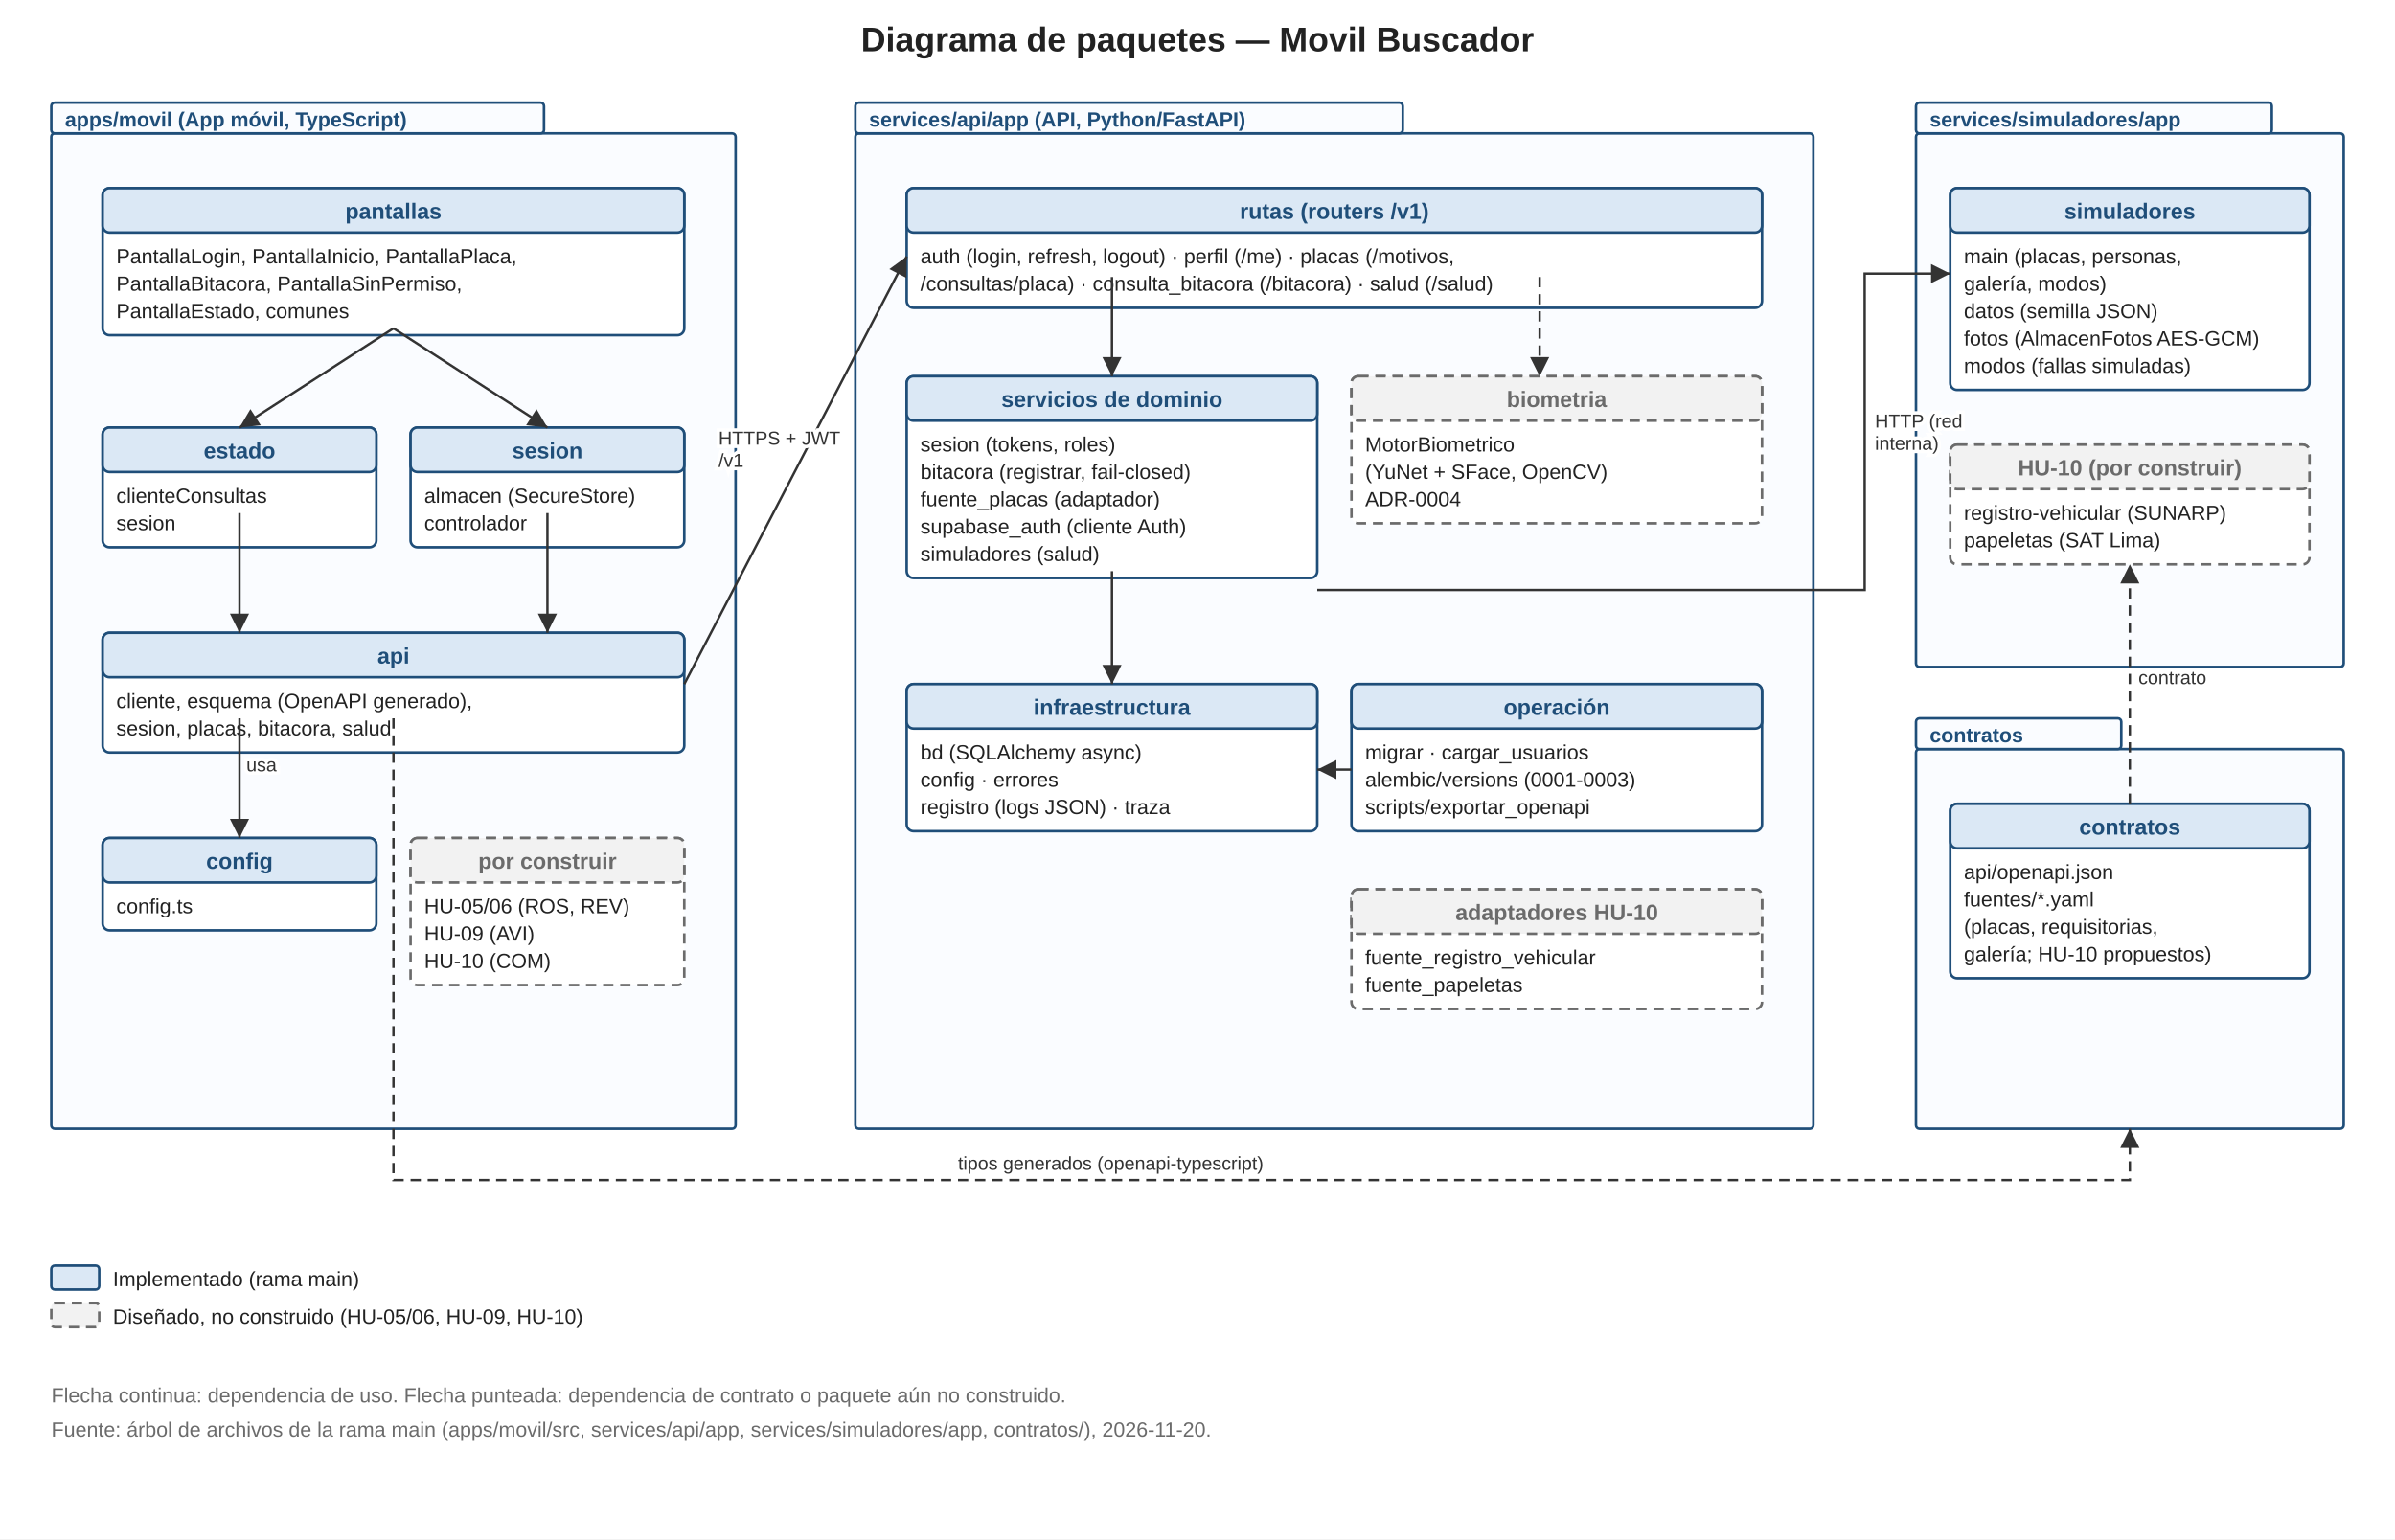
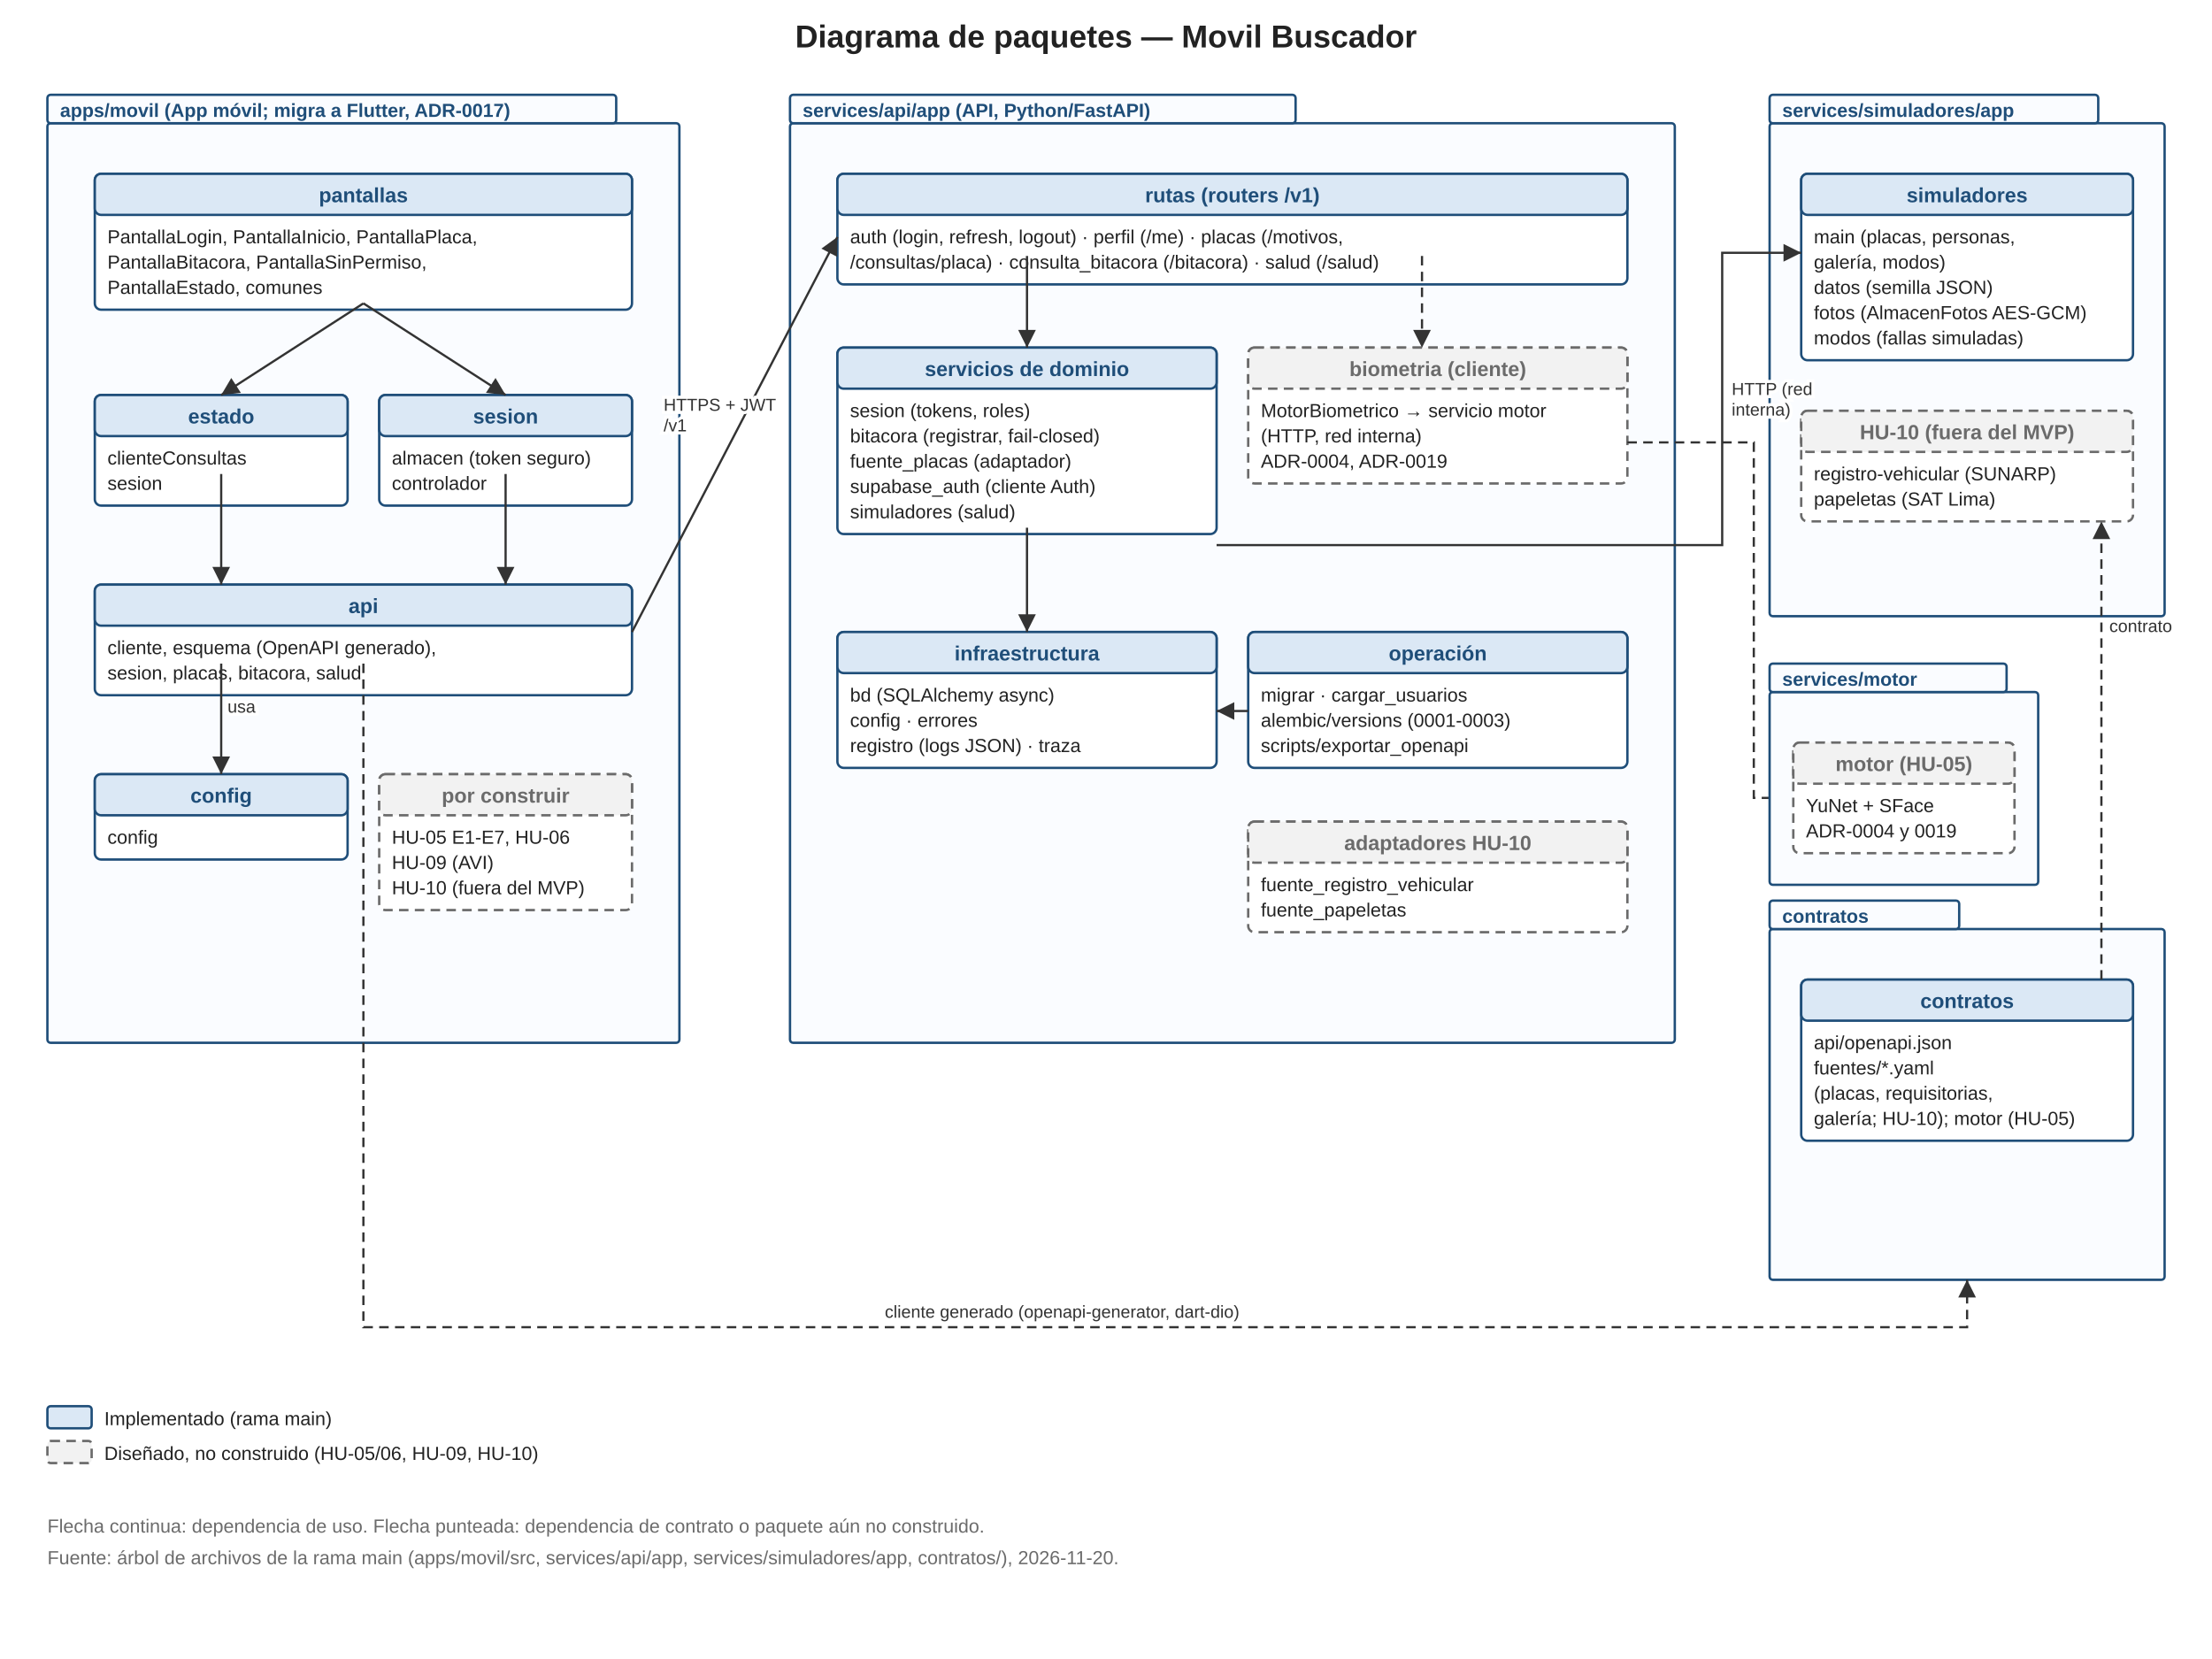
- <svg xmlns="http://www.w3.org/2000/svg" width="1400" height="900" viewBox="0 0 1400 900">
+ <svg xmlns="http://www.w3.org/2000/svg" width="1400" height="1050" viewBox="0 0 1400 1050">
  <defs>
    <marker id="fl" viewBox="0 0 10 10" refX="10" refY="5" markerWidth="8" markerHeight="8" orient="auto-start-reverse">
      <path d="M0,0 L10,5 L0,10 z" fill="#333" />
    </marker>
    <marker id="fli" viewBox="0 0 10 10" refX="10" refY="5" markerWidth="8" markerHeight="8" orient="auto-start-reverse">
      <path d="M0,0 L10,5 L0,10 z" fill="#333" />
    </marker>
  </defs>
  <rect width="100%" height="100%" fill="#fff" />
  <text x="700.0" y="30" font-family="Arial, Helvetica, sans-serif" font-size="20" fill="#222" text-anchor="middle" font-weight="bold">Diagrama de paquetes — Movil Buscador</text>
  <rect x="30" y="78" width="400" height="582" rx="2" fill="#fafcff" stroke="#1f4e79" stroke-width="1.5" />
-   <rect x="30" y="60" width="288" height="18" rx="2" fill="#fafcff" stroke="#1f4e79" stroke-width="1.5" />
-   <text x="38" y="74" font-family="Arial, Helvetica, sans-serif" font-size="12" fill="#1f4e79" text-anchor="start" font-weight="bold">apps/movil (App móvil, TypeScript)</text>
+   <rect x="30" y="60" width="360" height="18" rx="2" fill="#fafcff" stroke="#1f4e79" stroke-width="1.5" />
+   <text x="38" y="74" font-family="Arial, Helvetica, sans-serif" font-size="12" fill="#1f4e79" text-anchor="start" font-weight="bold">apps/movil (App móvil; migra a Flutter, ADR-0017)</text>
  <rect x="60" y="110" width="340" height="86" rx="4" fill="#fff" stroke="#1f4e79" stroke-width="1.5" />
  <rect x="60" y="110" width="340" height="26" rx="4" fill="#dbe8f5" stroke="#1f4e79" stroke-width="1.5" />
  <text x="230.0" y="128" font-family="Arial, Helvetica, sans-serif" font-size="13" fill="#1f4e79" text-anchor="middle" font-weight="bold">pantallas</text>
  <text x="68" y="154" font-family="Arial, Helvetica, sans-serif" font-size="12" fill="#222" text-anchor="start">PantallaLogin, PantallaInicio, PantallaPlaca,</text>
  <text x="68" y="170" font-family="Arial, Helvetica, sans-serif" font-size="12" fill="#222" text-anchor="start">PantallaBitacora, PantallaSinPermiso,</text>
  <text x="68" y="186" font-family="Arial, Helvetica, sans-serif" font-size="12" fill="#222" text-anchor="start">PantallaEstado, comunes</text>
  <rect x="60" y="250" width="160" height="70" rx="4" fill="#fff" stroke="#1f4e79" stroke-width="1.5" />
  <rect x="60" y="250" width="160" height="26" rx="4" fill="#dbe8f5" stroke="#1f4e79" stroke-width="1.5" />
  <text x="140.0" y="268" font-family="Arial, Helvetica, sans-serif" font-size="13" fill="#1f4e79" text-anchor="middle" font-weight="bold">estado</text>
  <text x="68" y="294" font-family="Arial, Helvetica, sans-serif" font-size="12" fill="#222" text-anchor="start">clienteConsultas</text>
  <text x="68" y="310" font-family="Arial, Helvetica, sans-serif" font-size="12" fill="#222" text-anchor="start">sesion</text>
  <rect x="240" y="250" width="160" height="70" rx="4" fill="#fff" stroke="#1f4e79" stroke-width="1.5" />
  <rect x="240" y="250" width="160" height="26" rx="4" fill="#dbe8f5" stroke="#1f4e79" stroke-width="1.5" />
  <text x="320.0" y="268" font-family="Arial, Helvetica, sans-serif" font-size="13" fill="#1f4e79" text-anchor="middle" font-weight="bold">sesion</text>
-   <text x="248" y="294" font-family="Arial, Helvetica, sans-serif" font-size="12" fill="#222" text-anchor="start">almacen (SecureStore)</text>
+   <text x="248" y="294" font-family="Arial, Helvetica, sans-serif" font-size="12" fill="#222" text-anchor="start">almacen (token seguro)</text>
  <text x="248" y="310" font-family="Arial, Helvetica, sans-serif" font-size="12" fill="#222" text-anchor="start">controlador</text>
  <rect x="60" y="370" width="340" height="70" rx="4" fill="#fff" stroke="#1f4e79" stroke-width="1.5" />
  <rect x="60" y="370" width="340" height="26" rx="4" fill="#dbe8f5" stroke="#1f4e79" stroke-width="1.5" />
  <text x="230.0" y="388" font-family="Arial, Helvetica, sans-serif" font-size="13" fill="#1f4e79" text-anchor="middle" font-weight="bold">api</text>
  <text x="68" y="414" font-family="Arial, Helvetica, sans-serif" font-size="12" fill="#222" text-anchor="start">cliente, esquema (OpenAPI generado),</text>
  <text x="68" y="430" font-family="Arial, Helvetica, sans-serif" font-size="12" fill="#222" text-anchor="start">sesion, placas, bitacora, salud</text>
  <rect x="60" y="490" width="160" height="54" rx="4" fill="#fff" stroke="#1f4e79" stroke-width="1.5" />
  <rect x="60" y="490" width="160" height="26" rx="4" fill="#dbe8f5" stroke="#1f4e79" stroke-width="1.5" />
  <text x="140.0" y="508" font-family="Arial, Helvetica, sans-serif" font-size="13" fill="#1f4e79" text-anchor="middle" font-weight="bold">config</text>
-   <text x="68" y="534" font-family="Arial, Helvetica, sans-serif" font-size="12" fill="#222" text-anchor="start">config.ts</text>
+   <text x="68" y="534" font-family="Arial, Helvetica, sans-serif" font-size="12" fill="#222" text-anchor="start">config</text>
  <rect x="240" y="490" width="160" height="86" rx="4" fill="#fff" stroke="#6b6b6b" stroke-width="1.5" stroke-dasharray="6 4" />
  <rect x="240" y="490" width="160" height="26" rx="4" fill="#f2f2f2" stroke="#6b6b6b" stroke-width="1.5" stroke-dasharray="6 4" />
  <text x="320.0" y="508" font-family="Arial, Helvetica, sans-serif" font-size="13" fill="#6b6b6b" text-anchor="middle" font-weight="bold">por construir</text>
-   <text x="248" y="534" font-family="Arial, Helvetica, sans-serif" font-size="12" fill="#222" text-anchor="start">HU-05/06 (ROS, REV)</text>
+   <text x="248" y="534" font-family="Arial, Helvetica, sans-serif" font-size="12" fill="#222" text-anchor="start">HU-05 E1-E7, HU-06</text>
  <text x="248" y="550" font-family="Arial, Helvetica, sans-serif" font-size="12" fill="#222" text-anchor="start">HU-09 (AVI)</text>
-   <text x="248" y="566" font-family="Arial, Helvetica, sans-serif" font-size="12" fill="#222" text-anchor="start">HU-10 (COM)</text>
+   <text x="248" y="566" font-family="Arial, Helvetica, sans-serif" font-size="12" fill="#222" text-anchor="start">HU-10 (fuera del MVP)</text>
  <path d="M230,192 L140,250" fill="none" stroke="#333" stroke-width="1.4" marker-end="url(#fl)" />
  <path d="M230,192 L320,250" fill="none" stroke="#333" stroke-width="1.4" marker-end="url(#fl)" />
  <path d="M140,300 L140,370" fill="none" stroke="#333" stroke-width="1.4" marker-end="url(#fl)" />
  <path d="M320,300 L320,370" fill="none" stroke="#333" stroke-width="1.4" marker-end="url(#fl)" />
  <path d="M140,420 L140,490" fill="none" stroke="#333" stroke-width="1.4" marker-end="url(#fl)" />
  <text x="144.0" y="451.0" font-family="Arial, Helvetica, sans-serif" font-size="11" fill="#333" paint-order="stroke" stroke="#fff" stroke-width="4">usa</text>
  <rect x="500" y="78" width="560" height="582" rx="2" fill="#fafcff" stroke="#1f4e79" stroke-width="1.5" />
  <rect x="500" y="60" width="320" height="18" rx="2" fill="#fafcff" stroke="#1f4e79" stroke-width="1.5" />
  <text x="508" y="74" font-family="Arial, Helvetica, sans-serif" font-size="12" fill="#1f4e79" text-anchor="start" font-weight="bold">services/api/app (API, Python/FastAPI)</text>
  <rect x="530" y="110" width="500" height="70" rx="4" fill="#fff" stroke="#1f4e79" stroke-width="1.5" />
  <rect x="530" y="110" width="500" height="26" rx="4" fill="#dbe8f5" stroke="#1f4e79" stroke-width="1.5" />
  <text x="780.0" y="128" font-family="Arial, Helvetica, sans-serif" font-size="13" fill="#1f4e79" text-anchor="middle" font-weight="bold">rutas (routers /v1)</text>
  <text x="538" y="154" font-family="Arial, Helvetica, sans-serif" font-size="12" fill="#222" text-anchor="start">auth (login, refresh, logout) · perfil (/me) · placas (/motivos,</text>
  <text x="538" y="170" font-family="Arial, Helvetica, sans-serif" font-size="12" fill="#222" text-anchor="start">/consultas/placa) · consulta_bitacora (/bitacora) · salud (/salud)</text>
  <rect x="530" y="220" width="240" height="118" rx="4" fill="#fff" stroke="#1f4e79" stroke-width="1.5" />
  <rect x="530" y="220" width="240" height="26" rx="4" fill="#dbe8f5" stroke="#1f4e79" stroke-width="1.5" />
  <text x="650.0" y="238" font-family="Arial, Helvetica, sans-serif" font-size="13" fill="#1f4e79" text-anchor="middle" font-weight="bold">servicios de dominio</text>
  <text x="538" y="264" font-family="Arial, Helvetica, sans-serif" font-size="12" fill="#222" text-anchor="start">sesion (tokens, roles)</text>
  <text x="538" y="280" font-family="Arial, Helvetica, sans-serif" font-size="12" fill="#222" text-anchor="start">bitacora (registrar, fail-closed)</text>
  <text x="538" y="296" font-family="Arial, Helvetica, sans-serif" font-size="12" fill="#222" text-anchor="start">fuente_placas (adaptador)</text>
  <text x="538" y="312" font-family="Arial, Helvetica, sans-serif" font-size="12" fill="#222" text-anchor="start">supabase_auth (cliente Auth)</text>
  <text x="538" y="328" font-family="Arial, Helvetica, sans-serif" font-size="12" fill="#222" text-anchor="start">simuladores (salud)</text>
  <rect x="790" y="220" width="240" height="86" rx="4" fill="#fff" stroke="#6b6b6b" stroke-width="1.5" stroke-dasharray="6 4" />
  <rect x="790" y="220" width="240" height="26" rx="4" fill="#f2f2f2" stroke="#6b6b6b" stroke-width="1.5" stroke-dasharray="6 4" />
-   <text x="910.0" y="238" font-family="Arial, Helvetica, sans-serif" font-size="13" fill="#6b6b6b" text-anchor="middle" font-weight="bold">biometria</text>
-   <text x="798" y="264" font-family="Arial, Helvetica, sans-serif" font-size="12" fill="#222" text-anchor="start">MotorBiometrico</text>
-   <text x="798" y="280" font-family="Arial, Helvetica, sans-serif" font-size="12" fill="#222" text-anchor="start">(YuNet + SFace, OpenCV)</text>
-   <text x="798" y="296" font-family="Arial, Helvetica, sans-serif" font-size="12" fill="#222" text-anchor="start">ADR-0004</text>
+   <text x="910.0" y="238" font-family="Arial, Helvetica, sans-serif" font-size="13" fill="#6b6b6b" text-anchor="middle" font-weight="bold">biometria (cliente)</text>
+   <text x="798" y="264" font-family="Arial, Helvetica, sans-serif" font-size="12" fill="#222" text-anchor="start">MotorBiometrico → servicio motor</text>
+   <text x="798" y="280" font-family="Arial, Helvetica, sans-serif" font-size="12" fill="#222" text-anchor="start">(HTTP, red interna)</text>
+   <text x="798" y="296" font-family="Arial, Helvetica, sans-serif" font-size="12" fill="#222" text-anchor="start">ADR-0004, ADR-0019</text>
  <rect x="790" y="520" width="240" height="70" rx="4" fill="#fff" stroke="#6b6b6b" stroke-width="1.5" stroke-dasharray="6 4" />
  <rect x="790" y="520" width="240" height="26" rx="4" fill="#f2f2f2" stroke="#6b6b6b" stroke-width="1.5" stroke-dasharray="6 4" />
  <text x="910.0" y="538" font-family="Arial, Helvetica, sans-serif" font-size="13" fill="#6b6b6b" text-anchor="middle" font-weight="bold">adaptadores HU-10</text>
  <text x="798" y="564" font-family="Arial, Helvetica, sans-serif" font-size="12" fill="#222" text-anchor="start">fuente_registro_vehicular</text>
  <text x="798" y="580" font-family="Arial, Helvetica, sans-serif" font-size="12" fill="#222" text-anchor="start">fuente_papeletas</text>
  <rect x="530" y="400" width="240" height="86" rx="4" fill="#fff" stroke="#1f4e79" stroke-width="1.5" />
  <rect x="530" y="400" width="240" height="26" rx="4" fill="#dbe8f5" stroke="#1f4e79" stroke-width="1.5" />
  <text x="650.0" y="418" font-family="Arial, Helvetica, sans-serif" font-size="13" fill="#1f4e79" text-anchor="middle" font-weight="bold">infraestructura</text>
  <text x="538" y="444" font-family="Arial, Helvetica, sans-serif" font-size="12" fill="#222" text-anchor="start">bd (SQLAlchemy async)</text>
  <text x="538" y="460" font-family="Arial, Helvetica, sans-serif" font-size="12" fill="#222" text-anchor="start">config · errores</text>
  <text x="538" y="476" font-family="Arial, Helvetica, sans-serif" font-size="12" fill="#222" text-anchor="start">registro (logs JSON) · traza</text>
  <rect x="790" y="400" width="240" height="86" rx="4" fill="#fff" stroke="#1f4e79" stroke-width="1.5" />
  <rect x="790" y="400" width="240" height="26" rx="4" fill="#dbe8f5" stroke="#1f4e79" stroke-width="1.5" />
  <text x="910.0" y="418" font-family="Arial, Helvetica, sans-serif" font-size="13" fill="#1f4e79" text-anchor="middle" font-weight="bold">operación</text>
  <text x="798" y="444" font-family="Arial, Helvetica, sans-serif" font-size="12" fill="#222" text-anchor="start">migrar · cargar_usuarios</text>
  <text x="798" y="460" font-family="Arial, Helvetica, sans-serif" font-size="12" fill="#222" text-anchor="start">alembic/versions (0001-0003)</text>
  <text x="798" y="476" font-family="Arial, Helvetica, sans-serif" font-size="12" fill="#222" text-anchor="start">scripts/exportar_openapi</text>
  <path d="M650,162 L650,220" fill="none" stroke="#333" stroke-width="1.4" marker-end="url(#fl)" />
  <path d="M900,162 L900,220" fill="none" stroke="#333" stroke-width="1.4" stroke-dasharray="6 4" marker-end="url(#fl)" />
+   <path d="M1030,280 L1110,280 L1110,505 L1135,505" fill="none" stroke="#333" stroke-width="1.4" stroke-dasharray="6 4" marker-end="url(#fl)" />
  <path d="M650,334 L650,400" fill="none" stroke="#333" stroke-width="1.4" marker-end="url(#fl)" />
  <path d="M790,450 L770,450" fill="none" stroke="#333" stroke-width="1.4" marker-end="url(#fl)" />
  <rect x="1120" y="78" width="250" height="312" rx="2" fill="#fafcff" stroke="#1f4e79" stroke-width="1.5" />
  <rect x="1120" y="60" width="208" height="18" rx="2" fill="#fafcff" stroke="#1f4e79" stroke-width="1.5" />
  <text x="1128" y="74" font-family="Arial, Helvetica, sans-serif" font-size="12" fill="#1f4e79" text-anchor="start" font-weight="bold">services/simuladores/app</text>
  <rect x="1140" y="110" width="210" height="118" rx="4" fill="#fff" stroke="#1f4e79" stroke-width="1.5" />
  <rect x="1140" y="110" width="210" height="26" rx="4" fill="#dbe8f5" stroke="#1f4e79" stroke-width="1.5" />
  <text x="1245.0" y="128" font-family="Arial, Helvetica, sans-serif" font-size="13" fill="#1f4e79" text-anchor="middle" font-weight="bold">simuladores</text>
  <text x="1148" y="154" font-family="Arial, Helvetica, sans-serif" font-size="12" fill="#222" text-anchor="start">main (placas, personas,</text>
  <text x="1148" y="170" font-family="Arial, Helvetica, sans-serif" font-size="12" fill="#222" text-anchor="start">galería, modos)</text>
  <text x="1148" y="186" font-family="Arial, Helvetica, sans-serif" font-size="12" fill="#222" text-anchor="start">datos (semilla JSON)</text>
  <text x="1148" y="202" font-family="Arial, Helvetica, sans-serif" font-size="12" fill="#222" text-anchor="start">fotos (AlmacenFotos AES-GCM)</text>
  <text x="1148" y="218" font-family="Arial, Helvetica, sans-serif" font-size="12" fill="#222" text-anchor="start">modos (fallas simuladas)</text>
  <rect x="1140" y="260" width="210" height="70" rx="4" fill="#fff" stroke="#6b6b6b" stroke-width="1.5" stroke-dasharray="6 4" />
  <rect x="1140" y="260" width="210" height="26" rx="4" fill="#f2f2f2" stroke="#6b6b6b" stroke-width="1.5" stroke-dasharray="6 4" />
-   <text x="1245.0" y="278" font-family="Arial, Helvetica, sans-serif" font-size="13" fill="#6b6b6b" text-anchor="middle" font-weight="bold">HU-10 (por construir)</text>
+   <text x="1245.0" y="278" font-family="Arial, Helvetica, sans-serif" font-size="13" fill="#6b6b6b" text-anchor="middle" font-weight="bold">HU-10 (fuera del MVP)</text>
  <text x="1148" y="304" font-family="Arial, Helvetica, sans-serif" font-size="12" fill="#222" text-anchor="start">registro-vehicular (SUNARP)</text>
  <text x="1148" y="320" font-family="Arial, Helvetica, sans-serif" font-size="12" fill="#222" text-anchor="start">papeletas (SAT Lima)</text>
-   <rect x="1120" y="438" width="250" height="222" rx="2" fill="#fafcff" stroke="#1f4e79" stroke-width="1.5" />
-   <rect x="1120" y="420" width="120" height="18" rx="2" fill="#fafcff" stroke="#1f4e79" stroke-width="1.5" />
-   <text x="1128" y="434" font-family="Arial, Helvetica, sans-serif" font-size="12" fill="#1f4e79" text-anchor="start" font-weight="bold">contratos</text>
-   <rect x="1140" y="470" width="210" height="102" rx="4" fill="#fff" stroke="#1f4e79" stroke-width="1.5" />
-   <rect x="1140" y="470" width="210" height="26" rx="4" fill="#dbe8f5" stroke="#1f4e79" stroke-width="1.5" />
-   <text x="1245.0" y="488" font-family="Arial, Helvetica, sans-serif" font-size="13" fill="#1f4e79" text-anchor="middle" font-weight="bold">contratos</text>
-   <text x="1148" y="514" font-family="Arial, Helvetica, sans-serif" font-size="12" fill="#222" text-anchor="start">api/openapi.json</text>
-   <text x="1148" y="530" font-family="Arial, Helvetica, sans-serif" font-size="12" fill="#222" text-anchor="start">fuentes/*.yaml</text>
-   <text x="1148" y="546" font-family="Arial, Helvetica, sans-serif" font-size="12" fill="#222" text-anchor="start">(placas, requisitorias,</text>
-   <text x="1148" y="562" font-family="Arial, Helvetica, sans-serif" font-size="12" fill="#222" text-anchor="start">galería; HU-10 propuestos)</text>
+   <rect x="1120" y="438" width="170" height="122" rx="2" fill="#fafcff" stroke="#1f4e79" stroke-width="1.5" />
+   <rect x="1120" y="420" width="150" height="18" rx="2" fill="#fafcff" stroke="#1f4e79" stroke-width="1.5" />
+   <text x="1128" y="434" font-family="Arial, Helvetica, sans-serif" font-size="12" fill="#1f4e79" text-anchor="start" font-weight="bold">services/motor</text>
+   <rect x="1135" y="470" width="140" height="70" rx="4" fill="#fff" stroke="#6b6b6b" stroke-width="1.5" stroke-dasharray="6 4" />
+   <rect x="1135" y="470" width="140" height="26" rx="4" fill="#f2f2f2" stroke="#6b6b6b" stroke-width="1.5" stroke-dasharray="6 4" />
+   <text x="1205.0" y="488" font-family="Arial, Helvetica, sans-serif" font-size="13" fill="#6b6b6b" text-anchor="middle" font-weight="bold">motor (HU-05)</text>
+   <text x="1143" y="514" font-family="Arial, Helvetica, sans-serif" font-size="12" fill="#222" text-anchor="start">YuNet + SFace</text>
+   <text x="1143" y="530" font-family="Arial, Helvetica, sans-serif" font-size="12" fill="#222" text-anchor="start">ADR-0004 y 0019</text>
+   <rect x="1120" y="588" width="250" height="222" rx="2" fill="#fafcff" stroke="#1f4e79" stroke-width="1.5" />
+   <rect x="1120" y="570" width="120" height="18" rx="2" fill="#fafcff" stroke="#1f4e79" stroke-width="1.5" />
+   <text x="1128" y="584" font-family="Arial, Helvetica, sans-serif" font-size="12" fill="#1f4e79" text-anchor="start" font-weight="bold">contratos</text>
+   <rect x="1140" y="620" width="210" height="102" rx="4" fill="#fff" stroke="#1f4e79" stroke-width="1.5" />
+   <rect x="1140" y="620" width="210" height="26" rx="4" fill="#dbe8f5" stroke="#1f4e79" stroke-width="1.5" />
+   <text x="1245.0" y="638" font-family="Arial, Helvetica, sans-serif" font-size="13" fill="#1f4e79" text-anchor="middle" font-weight="bold">contratos</text>
+   <text x="1148" y="664" font-family="Arial, Helvetica, sans-serif" font-size="12" fill="#222" text-anchor="start">api/openapi.json</text>
+   <text x="1148" y="680" font-family="Arial, Helvetica, sans-serif" font-size="12" fill="#222" text-anchor="start">fuentes/*.yaml</text>
+   <text x="1148" y="696" font-family="Arial, Helvetica, sans-serif" font-size="12" fill="#222" text-anchor="start">(placas, requisitorias,</text>
+   <text x="1148" y="712" font-family="Arial, Helvetica, sans-serif" font-size="12" fill="#222" text-anchor="start">galería; HU-10); motor (HU-05)</text>
  <path d="M400,400 L530,150" fill="none" stroke="#333" stroke-width="1.4" marker-end="url(#fl)" />
  <text x="420" y="260" font-family="Arial, Helvetica, sans-serif" font-size="11" fill="#333" paint-order="stroke" stroke="#fff" stroke-width="4">HTTPS + JWT</text>
  <text x="420" y="273" font-family="Arial, Helvetica, sans-serif" font-size="11" fill="#333" paint-order="stroke" stroke="#fff" stroke-width="4">/v1</text>
  <path d="M770,345 L1090,345 L1090,160 L1140,160" fill="none" stroke="#333" stroke-width="1.4" marker-end="url(#fl)" />
  <text x="1096" y="250" font-family="Arial, Helvetica, sans-serif" font-size="11" fill="#333" paint-order="stroke" stroke="#fff" stroke-width="4">HTTP (red</text>
  <text x="1096" y="263" font-family="Arial, Helvetica, sans-serif" font-size="11" fill="#333" paint-order="stroke" stroke="#fff" stroke-width="4">interna)</text>
-   <path d="M1245,470 L1245,330" fill="none" stroke="#333" stroke-width="1.4" stroke-dasharray="6 4" marker-end="url(#fl)" />
-   <text x="1250" y="400" font-family="Arial, Helvetica, sans-serif" font-size="11" fill="#333" paint-order="stroke" stroke="#fff" stroke-width="4">contrato</text>
-   <path d="M230,420 L230,690 L1245,690 L1245,660" fill="none" stroke="#333" stroke-width="1.4" stroke-dasharray="6 4" marker-end="url(#fl)" />
-   <text x="560" y="684" font-family="Arial, Helvetica, sans-serif" font-size="11" fill="#333" paint-order="stroke" stroke="#fff" stroke-width="4">tipos generados (openapi-typescript)</text>
-   <rect x="30" y="740" width="28" height="14" rx="2" fill="#dbe8f5" stroke="#1f4e79" stroke-width="1.5" />
-   <text x="66" y="752" font-family="Arial, Helvetica, sans-serif" font-size="12" fill="#222" text-anchor="start">Implementado (rama main)</text>
-   <rect x="30" y="762" width="28" height="14" rx="2" fill="#f2f2f2" stroke="#6b6b6b" stroke-width="1.5" stroke-dasharray="6 4" />
-   <text x="66" y="774" font-family="Arial, Helvetica, sans-serif" font-size="12" fill="#222" text-anchor="start">Diseñado, no construido (HU-05/06, HU-09, HU-10)</text>
-   <text x="30" y="820" font-family="Arial, Helvetica, sans-serif" font-size="12" fill="#6b6b6b" text-anchor="start">Flecha continua: dependencia de uso. Flecha punteada: dependencia de contrato o paquete aún no construido.</text>
-   <text x="30" y="840" font-family="Arial, Helvetica, sans-serif" font-size="12" fill="#6b6b6b" text-anchor="start">Fuente: árbol de archivos de la rama main (apps/movil/src, services/api/app, services/simuladores/app, contratos/), 2026-11-20.</text>
+   <path d="M1330,620 L1330,330" fill="none" stroke="#333" stroke-width="1.4" stroke-dasharray="6 4" marker-end="url(#fl)" />
+   <text x="1335" y="400" font-family="Arial, Helvetica, sans-serif" font-size="11" fill="#333" paint-order="stroke" stroke="#fff" stroke-width="4">contrato</text>
+   <path d="M230,420 L230,840 L1245,840 L1245,810" fill="none" stroke="#333" stroke-width="1.4" stroke-dasharray="6 4" marker-end="url(#fl)" />
+   <text x="560" y="834" font-family="Arial, Helvetica, sans-serif" font-size="11" fill="#333" paint-order="stroke" stroke="#fff" stroke-width="4">cliente generado (openapi-generator, dart-dio)</text>
+   <rect x="30" y="890" width="28" height="14" rx="2" fill="#dbe8f5" stroke="#1f4e79" stroke-width="1.5" />
+   <text x="66" y="902" font-family="Arial, Helvetica, sans-serif" font-size="12" fill="#222" text-anchor="start">Implementado (rama main)</text>
+   <rect x="30" y="912" width="28" height="14" rx="2" fill="#f2f2f2" stroke="#6b6b6b" stroke-width="1.5" stroke-dasharray="6 4" />
+   <text x="66" y="924" font-family="Arial, Helvetica, sans-serif" font-size="12" fill="#222" text-anchor="start">Diseñado, no construido (HU-05/06, HU-09, HU-10)</text>
+   <text x="30" y="970" font-family="Arial, Helvetica, sans-serif" font-size="12" fill="#6b6b6b" text-anchor="start">Flecha continua: dependencia de uso. Flecha punteada: dependencia de contrato o paquete aún no construido.</text>
+   <text x="30" y="990" font-family="Arial, Helvetica, sans-serif" font-size="12" fill="#6b6b6b" text-anchor="start">Fuente: árbol de archivos de la rama main (apps/movil/src, services/api/app, services/simuladores/app, contratos/), 2026-11-20.</text>
</svg>
